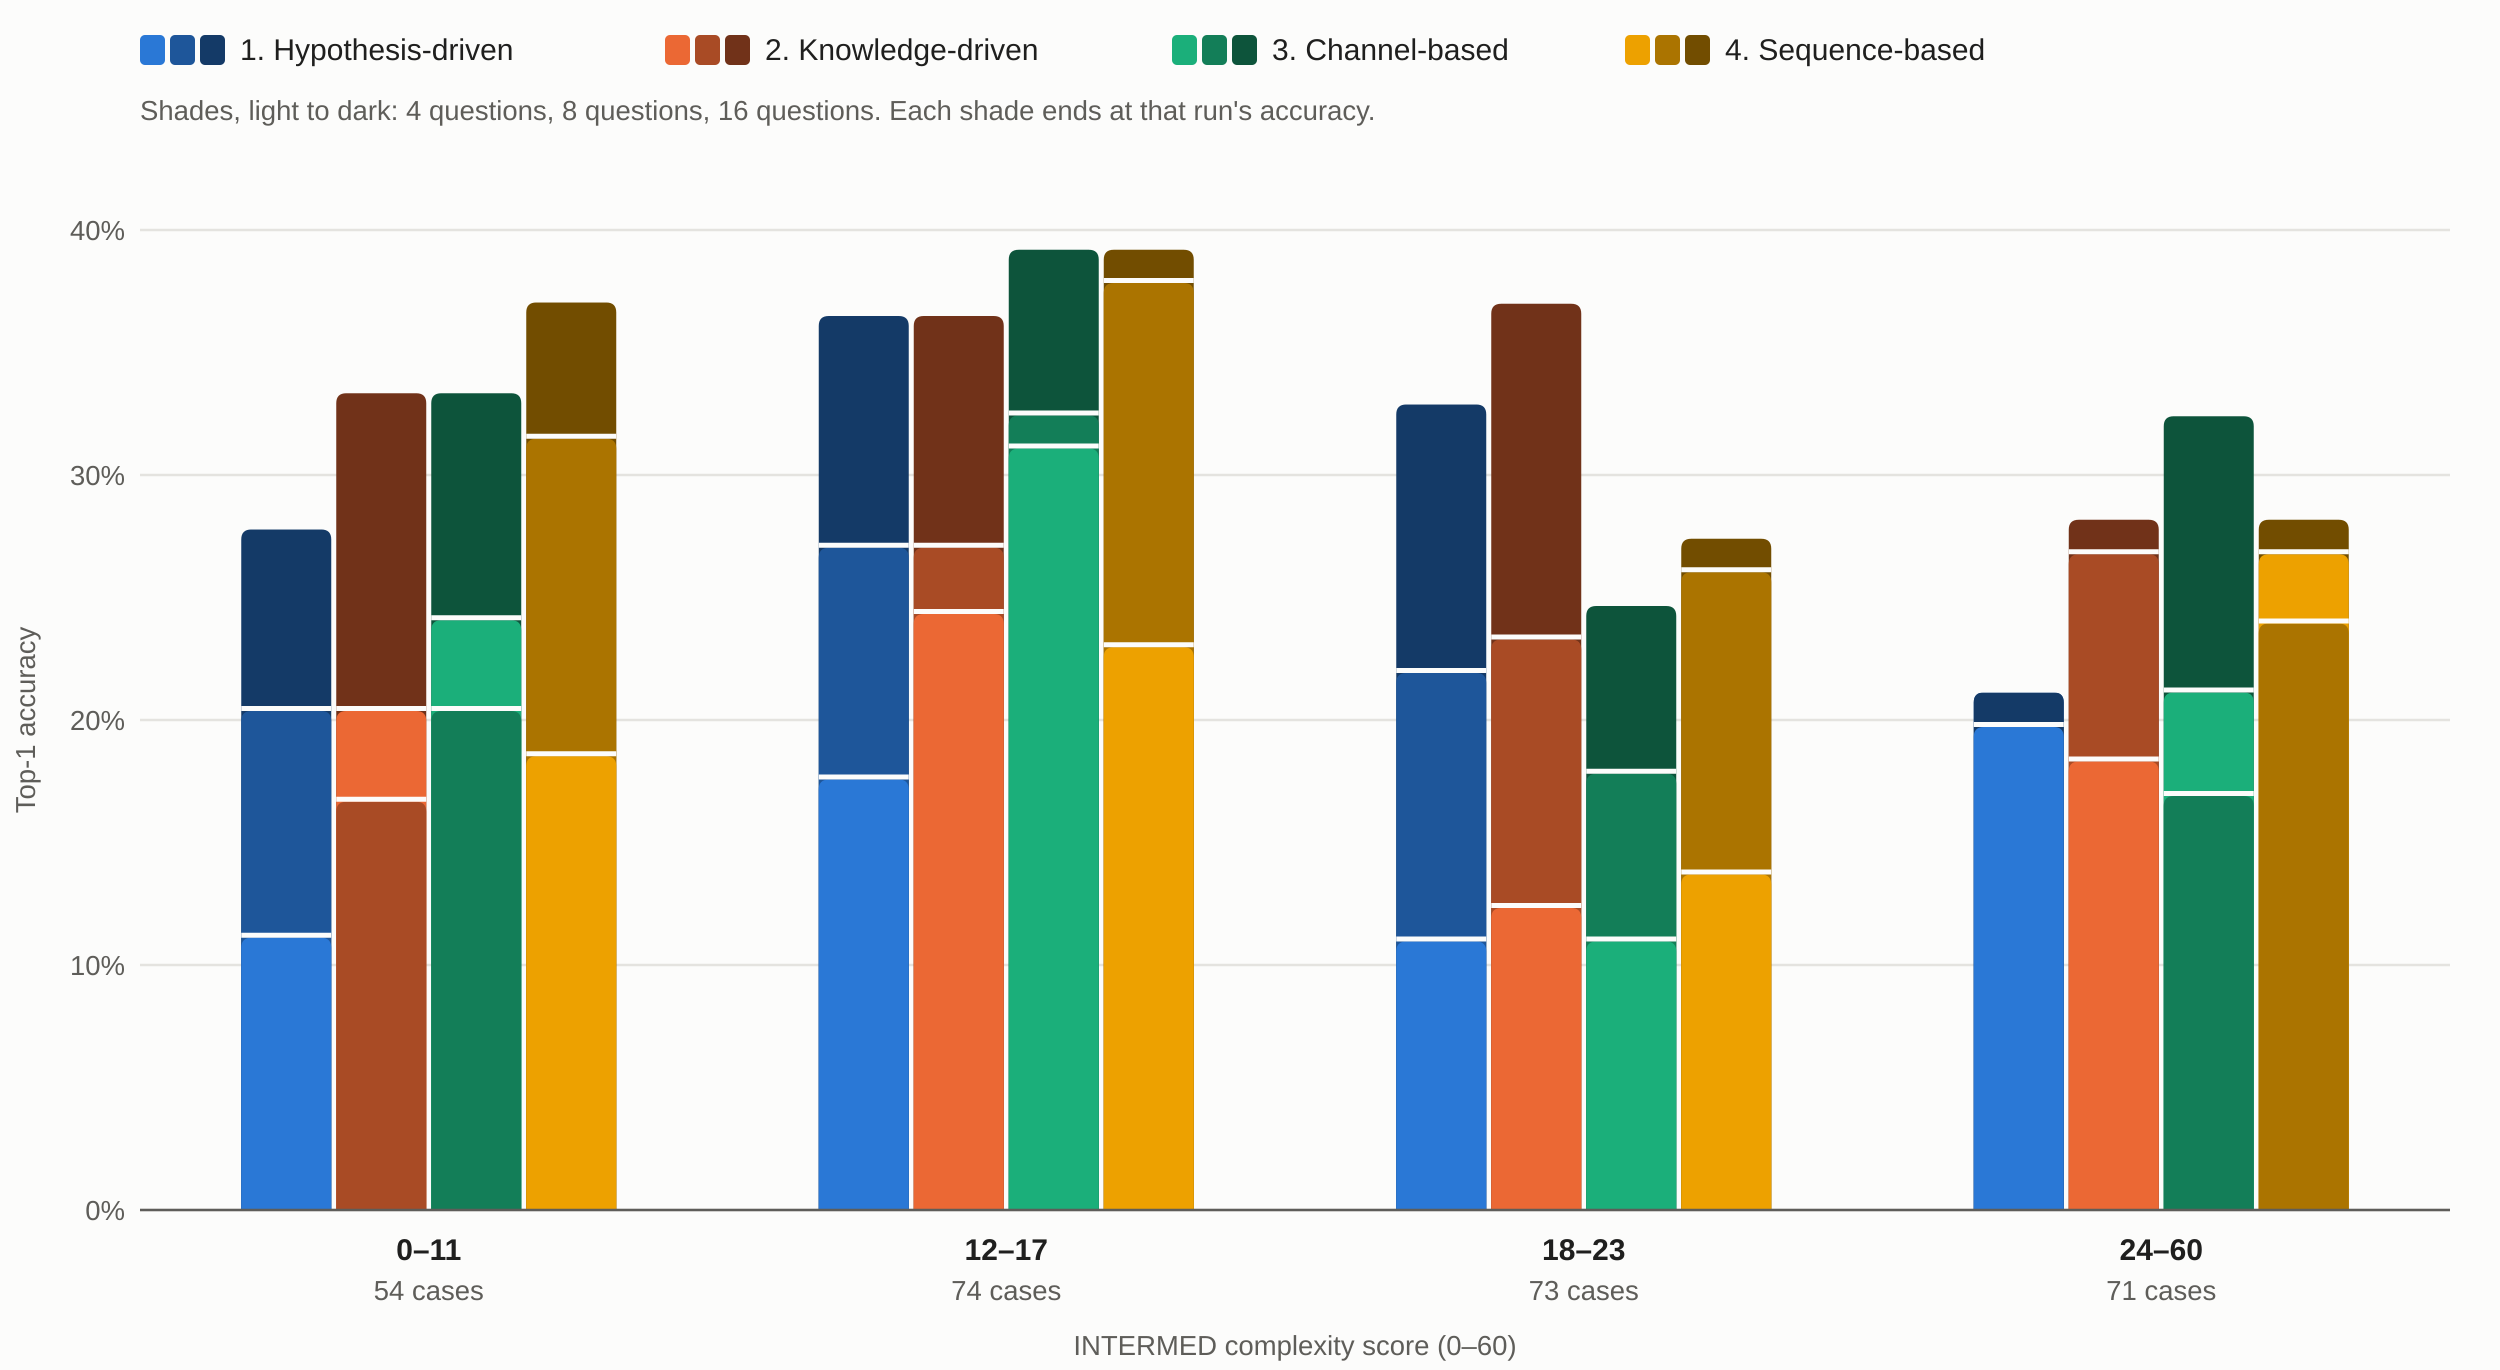
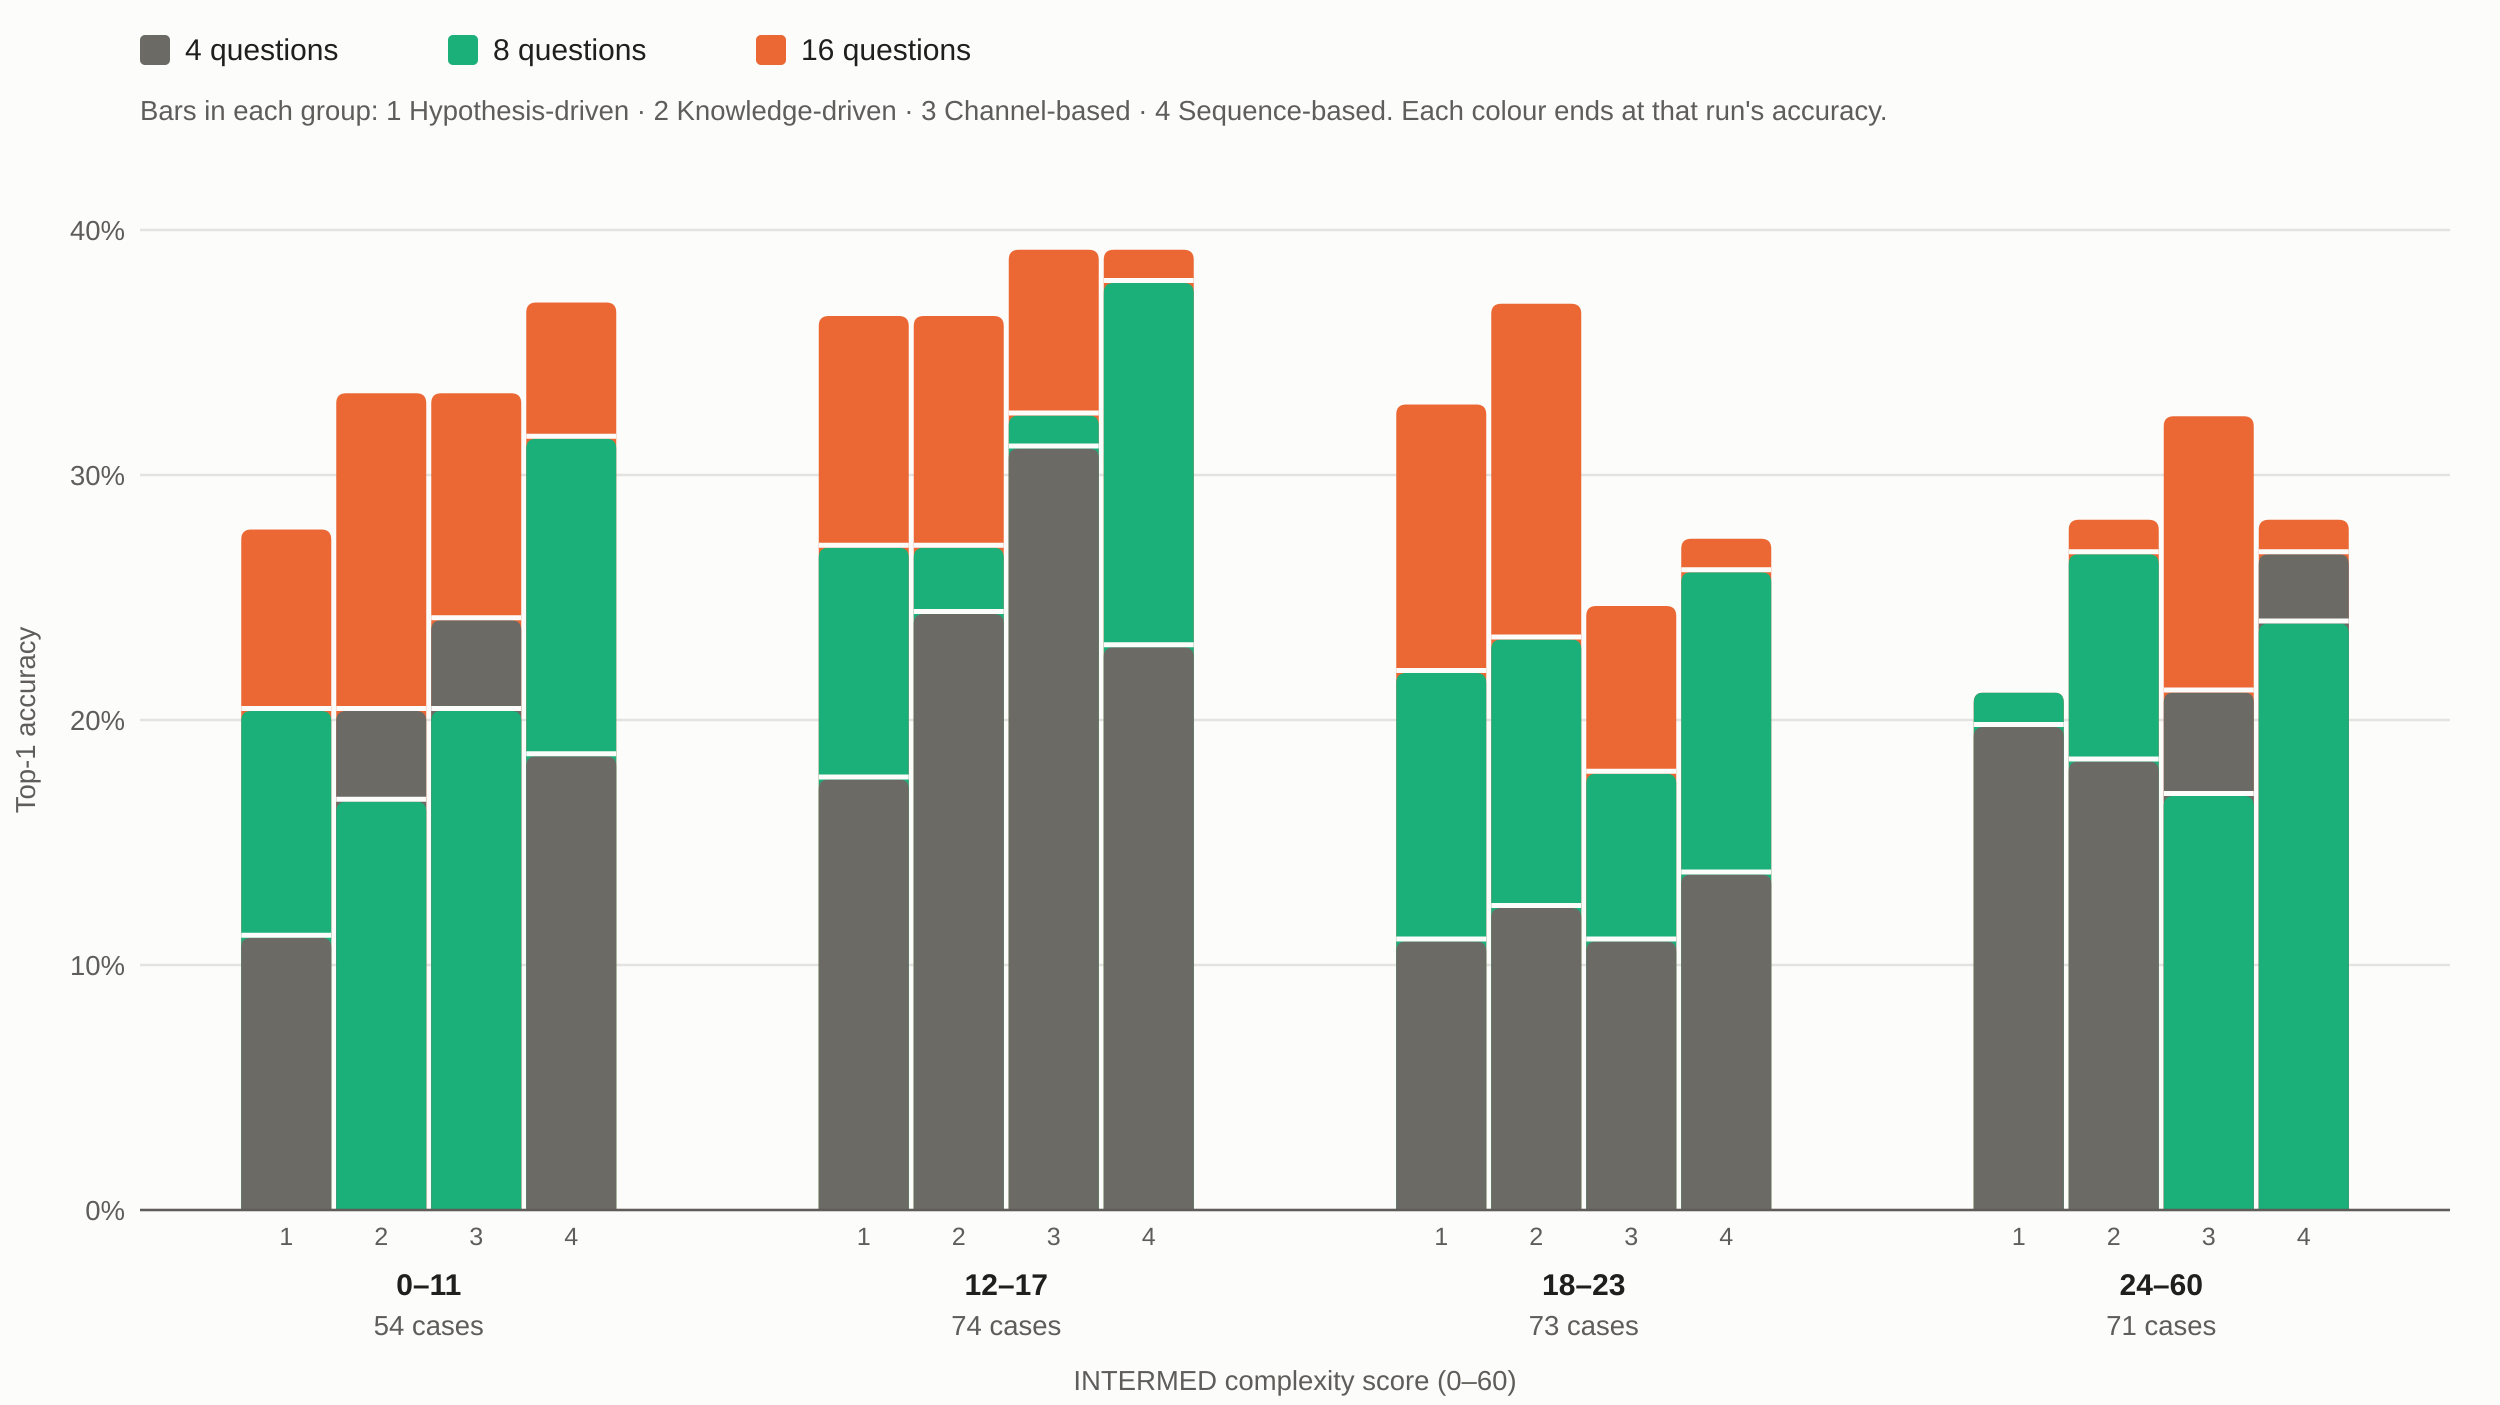
- <svg xmlns="http://www.w3.org/2000/svg" viewBox="0 0 1000 548" width="1000" height="548" font-family="-apple-system, Helvetica Neue, Arial, sans-serif" role="img" aria-label="Top-1 accuracy of each strategy by INTERMED complexity bucket">
-   <rect width="1000" height="548" fill="#fcfcfb" />
-   <rect x="56.0" y="14" width="10" height="12" rx="2" fill="#2a78d6" />
-   <rect x="68.0" y="14" width="10" height="12" rx="2" fill="#1e569a" />
-   <rect x="80.0" y="14" width="10" height="12" rx="2" fill="#143a67" />
-   <text x="96.0" y="24" font-size="12" fill="#1f1f1e">1. Hypothesis-driven</text>
-   <rect x="266.0" y="14" width="10" height="12" rx="2" fill="#eb6834" />
-   <rect x="278.0" y="14" width="10" height="12" rx="2" fill="#a94b25" />
-   <rect x="290.0" y="14" width="10" height="12" rx="2" fill="#713219" />
-   <text x="306.0" y="24" font-size="12" fill="#1f1f1e">2. Knowledge-driven</text>
-   <rect x="468.8" y="14" width="10" height="12" rx="2" fill="#1baf7a" />
-   <rect x="480.8" y="14" width="10" height="12" rx="2" fill="#137e58" />
-   <rect x="492.8" y="14" width="10" height="12" rx="2" fill="#0d543b" />
-   <text x="508.8" y="24" font-size="12" fill="#1f1f1e">3. Channel-based</text>
-   <rect x="650.0" y="14" width="10" height="12" rx="2" fill="#eda100" />
-   <rect x="662.0" y="14" width="10" height="12" rx="2" fill="#ab7400" />
-   <rect x="674.0" y="14" width="10" height="12" rx="2" fill="#724d00" />
-   <text x="690.0" y="24" font-size="12" fill="#1f1f1e">4. Sequence-based</text>
-   <text x="56" y="48" font-size="11" fill="#5e5d59">Shades, light to dark: 4 questions, 8 questions, 16 questions. Each shade ends at that run's accuracy.</text>
+ <svg xmlns="http://www.w3.org/2000/svg" viewBox="0 0 1000 562" width="1000" height="562" font-family="-apple-system, Helvetica Neue, Arial, sans-serif" role="img" aria-label="Top-1 accuracy of each strategy by INTERMED complexity bucket">
+   <rect width="1000" height="562" fill="#fcfcfb" />
+   <rect x="56.0" y="14" width="12" height="12" rx="2" fill="#6b6a65" />
+   <text x="74.0" y="24" font-size="12" fill="#1f1f1e">4 questions</text>
+   <rect x="179.2" y="14" width="12" height="12" rx="2" fill="#1baf7a" />
+   <text x="197.2" y="24" font-size="12" fill="#1f1f1e">8 questions</text>
+   <rect x="302.4" y="14" width="12" height="12" rx="2" fill="#eb6834" />
+   <text x="320.4" y="24" font-size="12" fill="#1f1f1e">16 questions</text>
+   <text x="56" y="48" font-size="11" fill="#5e5d59">Bars in each group: 1 Hypothesis-driven · 2 Knowledge-driven · 3 Channel-based · 4 Sequence-based. Each colour ends at that run's accuracy.</text>
  <line x1="56" x2="980" y1="484.0" y2="484.0" stroke="#e4e3df" stroke-width="1" />
  <text x="50" y="488.0" font-size="11" text-anchor="end" fill="#5e5d59">0%</text>
  <line x1="56" x2="980" y1="386.0" y2="386.0" stroke="#e4e3df" stroke-width="1" />
  <text x="50" y="390.0" font-size="11" text-anchor="end" fill="#5e5d59">10%</text>
  <line x1="56" x2="980" y1="288.0" y2="288.0" stroke="#e4e3df" stroke-width="1" />
  <text x="50" y="292.0" font-size="11" text-anchor="end" fill="#5e5d59">20%</text>
  <line x1="56" x2="980" y1="190.0" y2="190.0" stroke="#e4e3df" stroke-width="1" />
  <text x="50" y="194.0" font-size="11" text-anchor="end" fill="#5e5d59">30%</text>
  <line x1="56" x2="980" y1="92.0" y2="92.0" stroke="#e4e3df" stroke-width="1" />
  <text x="50" y="96.0" font-size="11" text-anchor="end" fill="#5e5d59">40%</text>
  <text transform="translate(14 288.0) rotate(-90)" font-size="11" text-anchor="middle" fill="#5e5d59">Top-1 accuracy</text>
-   <text x="171.5" y="504" font-size="12" font-weight="600" text-anchor="middle" fill="#1f1f1e">0–11</text>
-   <text x="171.5" y="520" font-size="11" text-anchor="middle" fill="#5e5d59">54 cases</text>
+   <text x="171.5" y="518" font-size="12" font-weight="600" text-anchor="middle" fill="#1f1f1e">0–11</text>
+   <text x="171.5" y="534" font-size="11" text-anchor="middle" fill="#5e5d59">54 cases</text>
  <g>
-     <path d="M96.5,484.0 V215.8 Q96.5,211.8 100.5,211.8 H128.5 Q132.5,211.8 132.5,215.8 V484.0 Z" fill="#143a67" />
-     <path d="M96.5,484.0 V288.4 Q96.5,284.4 100.5,284.4 H128.5 Q132.5,284.4 132.5,288.4 V484.0 Z" fill="#1e569a" />
+     <path d="M96.5,484.0 V215.8 Q96.5,211.8 100.5,211.8 H128.5 Q132.5,211.8 132.5,215.8 V484.0 Z" fill="#eb6834" />
+     <path d="M96.5,484.0 V288.4 Q96.5,284.4 100.5,284.4 H128.5 Q132.5,284.4 132.5,288.4 V484.0 Z" fill="#1baf7a" />
    <line x1="96.5" x2="132.5" y1="283.4" y2="283.4" stroke="#fcfcfb" stroke-width="2" />
-     <path d="M96.5,484.0 V379.1 Q96.5,375.1 100.5,375.1 H128.5 Q132.5,375.1 132.5,379.1 V484.0 Z" fill="#2a78d6" />
+     <path d="M96.5,484.0 V379.1 Q96.5,375.1 100.5,375.1 H128.5 Q132.5,375.1 132.5,379.1 V484.0 Z" fill="#6b6a65" />
    <line x1="96.5" x2="132.5" y1="374.1" y2="374.1" stroke="#fcfcfb" stroke-width="2" />
+     <text x="114.5" y="498.0" font-size="10" text-anchor="middle" fill="#5e5d59">1</text>
  </g>
  <g>
-     <path d="M134.5,484.0 V161.3 Q134.5,157.3 138.5,157.3 H166.5 Q170.5,157.3 170.5,161.3 V484.0 Z" fill="#713219" />
-     <path d="M134.5,484.0 V288.4 Q134.5,284.4 138.5,284.4 H166.5 Q170.5,284.4 170.5,288.4 V484.0 Z" fill="#eb6834" />
+     <path d="M134.5,484.0 V161.3 Q134.5,157.3 138.5,157.3 H166.5 Q170.5,157.3 170.5,161.3 V484.0 Z" fill="#eb6834" />
+     <path d="M134.5,484.0 V288.4 Q134.5,284.4 138.5,284.4 H166.5 Q170.5,284.4 170.5,288.4 V484.0 Z" fill="#6b6a65" />
    <line x1="134.5" x2="170.5" y1="283.4" y2="283.4" stroke="#fcfcfb" stroke-width="2" />
-     <path d="M134.5,484.0 V324.7 Q134.5,320.7 138.5,320.7 H166.5 Q170.5,320.7 170.5,324.7 V484.0 Z" fill="#a94b25" />
+     <path d="M134.5,484.0 V324.7 Q134.5,320.7 138.5,320.7 H166.5 Q170.5,320.7 170.5,324.7 V484.0 Z" fill="#1baf7a" />
    <line x1="134.5" x2="170.5" y1="319.7" y2="319.7" stroke="#fcfcfb" stroke-width="2" />
+     <text x="152.5" y="498.0" font-size="10" text-anchor="middle" fill="#5e5d59">2</text>
  </g>
  <g>
-     <path d="M172.5,484.0 V161.3 Q172.5,157.3 176.5,157.3 H204.5 Q208.5,157.3 208.5,161.3 V484.0 Z" fill="#0d543b" />
-     <path d="M172.5,484.0 V252.1 Q172.5,248.1 176.5,248.1 H204.5 Q208.5,248.1 208.5,252.1 V484.0 Z" fill="#1baf7a" />
+     <path d="M172.5,484.0 V161.3 Q172.5,157.3 176.5,157.3 H204.5 Q208.5,157.3 208.5,161.3 V484.0 Z" fill="#eb6834" />
+     <path d="M172.5,484.0 V252.1 Q172.5,248.1 176.5,248.1 H204.5 Q208.5,248.1 208.5,252.1 V484.0 Z" fill="#6b6a65" />
    <line x1="172.5" x2="208.5" y1="247.1" y2="247.1" stroke="#fcfcfb" stroke-width="2" />
-     <path d="M172.5,484.0 V288.4 Q172.5,284.4 176.5,284.4 H204.5 Q208.5,284.4 208.5,288.4 V484.0 Z" fill="#137e58" />
+     <path d="M172.5,484.0 V288.4 Q172.5,284.4 176.5,284.4 H204.5 Q208.5,284.4 208.5,288.4 V484.0 Z" fill="#1baf7a" />
    <line x1="172.5" x2="208.5" y1="283.4" y2="283.4" stroke="#fcfcfb" stroke-width="2" />
+     <text x="190.5" y="498.0" font-size="10" text-anchor="middle" fill="#5e5d59">3</text>
  </g>
  <g>
-     <path d="M210.5,484.0 V125.0 Q210.5,121.0 214.5,121.0 H242.5 Q246.5,121.0 246.5,125.0 V484.0 Z" fill="#724d00" />
-     <path d="M210.5,484.0 V179.5 Q210.5,175.5 214.5,175.5 H242.5 Q246.5,175.5 246.5,179.5 V484.0 Z" fill="#ab7400" />
+     <path d="M210.5,484.0 V125.0 Q210.5,121.0 214.5,121.0 H242.5 Q246.5,121.0 246.5,125.0 V484.0 Z" fill="#eb6834" />
+     <path d="M210.5,484.0 V179.5 Q210.5,175.5 214.5,175.5 H242.5 Q246.5,175.5 246.5,179.5 V484.0 Z" fill="#1baf7a" />
    <line x1="210.5" x2="246.5" y1="174.5" y2="174.5" stroke="#fcfcfb" stroke-width="2" />
-     <path d="M210.5,484.0 V306.5 Q210.5,302.5 214.5,302.5 H242.5 Q246.5,302.5 246.5,306.5 V484.0 Z" fill="#eda100" />
+     <path d="M210.5,484.0 V306.5 Q210.5,302.5 214.5,302.5 H242.5 Q246.5,302.5 246.5,306.5 V484.0 Z" fill="#6b6a65" />
    <line x1="210.5" x2="246.5" y1="301.5" y2="301.5" stroke="#fcfcfb" stroke-width="2" />
+     <text x="228.5" y="498.0" font-size="10" text-anchor="middle" fill="#5e5d59">4</text>
  </g>
-   <text x="402.5" y="504" font-size="12" font-weight="600" text-anchor="middle" fill="#1f1f1e">12–17</text>
-   <text x="402.5" y="520" font-size="11" text-anchor="middle" fill="#5e5d59">74 cases</text>
+   <text x="402.5" y="518" font-size="12" font-weight="600" text-anchor="middle" fill="#1f1f1e">12–17</text>
+   <text x="402.5" y="534" font-size="11" text-anchor="middle" fill="#5e5d59">74 cases</text>
  <g>
-     <path d="M327.5,484.0 V130.4 Q327.5,126.4 331.5,126.4 H359.5 Q363.5,126.4 363.5,130.4 V484.0 Z" fill="#143a67" />
-     <path d="M327.5,484.0 V223.1 Q327.5,219.1 331.5,219.1 H359.5 Q363.5,219.1 363.5,223.1 V484.0 Z" fill="#1e569a" />
+     <path d="M327.5,484.0 V130.4 Q327.5,126.4 331.5,126.4 H359.5 Q363.5,126.4 363.5,130.4 V484.0 Z" fill="#eb6834" />
+     <path d="M327.5,484.0 V223.1 Q327.5,219.1 331.5,219.1 H359.5 Q363.5,219.1 363.5,223.1 V484.0 Z" fill="#1baf7a" />
    <line x1="327.5" x2="363.5" y1="218.1" y2="218.1" stroke="#fcfcfb" stroke-width="2" />
-     <path d="M327.5,484.0 V315.8 Q327.5,311.8 331.5,311.8 H359.5 Q363.5,311.8 363.5,315.8 V484.0 Z" fill="#2a78d6" />
+     <path d="M327.5,484.0 V315.8 Q327.5,311.8 331.5,311.8 H359.5 Q363.5,311.8 363.5,315.8 V484.0 Z" fill="#6b6a65" />
    <line x1="327.5" x2="363.5" y1="310.8" y2="310.8" stroke="#fcfcfb" stroke-width="2" />
+     <text x="345.5" y="498.0" font-size="10" text-anchor="middle" fill="#5e5d59">1</text>
  </g>
  <g>
-     <path d="M365.5,484.0 V130.4 Q365.5,126.4 369.5,126.4 H397.5 Q401.5,126.4 401.5,130.4 V484.0 Z" fill="#713219" />
-     <path d="M365.5,484.0 V223.1 Q365.5,219.1 369.5,219.1 H397.5 Q401.5,219.1 401.5,223.1 V484.0 Z" fill="#a94b25" />
+     <path d="M365.5,484.0 V130.4 Q365.5,126.4 369.5,126.4 H397.5 Q401.5,126.4 401.5,130.4 V484.0 Z" fill="#eb6834" />
+     <path d="M365.5,484.0 V223.1 Q365.5,219.1 369.5,219.1 H397.5 Q401.5,219.1 401.5,223.1 V484.0 Z" fill="#1baf7a" />
    <line x1="365.5" x2="401.5" y1="218.1" y2="218.1" stroke="#fcfcfb" stroke-width="2" />
-     <path d="M365.5,484.0 V249.6 Q365.5,245.6 369.5,245.6 H397.5 Q401.5,245.6 401.5,249.6 V484.0 Z" fill="#eb6834" />
+     <path d="M365.5,484.0 V249.6 Q365.5,245.6 369.5,245.6 H397.5 Q401.5,245.6 401.5,249.6 V484.0 Z" fill="#6b6a65" />
    <line x1="365.5" x2="401.5" y1="244.6" y2="244.6" stroke="#fcfcfb" stroke-width="2" />
+     <text x="383.5" y="498.0" font-size="10" text-anchor="middle" fill="#5e5d59">2</text>
  </g>
  <g>
-     <path d="M403.5,484.0 V103.9 Q403.5,99.9 407.5,99.9 H435.5 Q439.5,99.9 439.5,103.9 V484.0 Z" fill="#0d543b" />
-     <path d="M403.5,484.0 V170.2 Q403.5,166.2 407.5,166.2 H435.5 Q439.5,166.2 439.5,170.2 V484.0 Z" fill="#137e58" />
+     <path d="M403.5,484.0 V103.9 Q403.5,99.9 407.5,99.9 H435.5 Q439.5,99.9 439.5,103.9 V484.0 Z" fill="#eb6834" />
+     <path d="M403.5,484.0 V170.2 Q403.5,166.2 407.5,166.2 H435.5 Q439.5,166.2 439.5,170.2 V484.0 Z" fill="#1baf7a" />
    <line x1="403.5" x2="439.5" y1="165.2" y2="165.2" stroke="#fcfcfb" stroke-width="2" />
-     <path d="M403.5,484.0 V183.4 Q403.5,179.4 407.5,179.4 H435.5 Q439.5,179.4 439.5,183.4 V484.0 Z" fill="#1baf7a" />
+     <path d="M403.5,484.0 V183.4 Q403.5,179.4 407.5,179.4 H435.5 Q439.5,179.4 439.5,183.4 V484.0 Z" fill="#6b6a65" />
    <line x1="403.5" x2="439.5" y1="178.4" y2="178.4" stroke="#fcfcfb" stroke-width="2" />
+     <text x="421.5" y="498.0" font-size="10" text-anchor="middle" fill="#5e5d59">3</text>
  </g>
  <g>
-     <path d="M441.5,484.0 V103.9 Q441.5,99.9 445.5,99.9 H473.5 Q477.5,99.9 477.5,103.9 V484.0 Z" fill="#724d00" />
-     <path d="M441.5,484.0 V117.2 Q441.5,113.2 445.5,113.2 H473.5 Q477.5,113.2 477.5,117.2 V484.0 Z" fill="#ab7400" />
+     <path d="M441.5,484.0 V103.9 Q441.5,99.9 445.5,99.9 H473.5 Q477.5,99.9 477.5,103.9 V484.0 Z" fill="#eb6834" />
+     <path d="M441.5,484.0 V117.2 Q441.5,113.2 445.5,113.2 H473.5 Q477.5,113.2 477.5,117.2 V484.0 Z" fill="#1baf7a" />
    <line x1="441.5" x2="477.5" y1="112.2" y2="112.2" stroke="#fcfcfb" stroke-width="2" />
-     <path d="M441.5,484.0 V262.9 Q441.5,258.9 445.5,258.9 H473.5 Q477.5,258.9 477.5,262.9 V484.0 Z" fill="#eda100" />
+     <path d="M441.5,484.0 V262.9 Q441.5,258.9 445.5,258.9 H473.5 Q477.5,258.9 477.5,262.9 V484.0 Z" fill="#6b6a65" />
    <line x1="441.5" x2="477.5" y1="257.9" y2="257.9" stroke="#fcfcfb" stroke-width="2" />
+     <text x="459.5" y="498.0" font-size="10" text-anchor="middle" fill="#5e5d59">4</text>
  </g>
-   <text x="633.5" y="504" font-size="12" font-weight="600" text-anchor="middle" fill="#1f1f1e">18–23</text>
-   <text x="633.5" y="520" font-size="11" text-anchor="middle" fill="#5e5d59">73 cases</text>
+   <text x="633.5" y="518" font-size="12" font-weight="600" text-anchor="middle" fill="#1f1f1e">18–23</text>
+   <text x="633.5" y="534" font-size="11" text-anchor="middle" fill="#5e5d59">73 cases</text>
  <g>
-     <path d="M558.5,484.0 V165.8 Q558.5,161.8 562.5,161.8 H590.5 Q594.5,161.8 594.5,165.8 V484.0 Z" fill="#143a67" />
-     <path d="M558.5,484.0 V273.2 Q558.5,269.2 562.5,269.2 H590.5 Q594.5,269.2 594.5,273.2 V484.0 Z" fill="#1e569a" />
+     <path d="M558.5,484.0 V165.8 Q558.5,161.8 562.5,161.8 H590.5 Q594.5,161.8 594.5,165.8 V484.0 Z" fill="#eb6834" />
+     <path d="M558.5,484.0 V273.2 Q558.5,269.2 562.5,269.2 H590.5 Q594.5,269.2 594.5,273.2 V484.0 Z" fill="#1baf7a" />
    <line x1="558.5" x2="594.5" y1="268.2" y2="268.2" stroke="#fcfcfb" stroke-width="2" />
-     <path d="M558.5,484.0 V380.6 Q558.5,376.6 562.5,376.6 H590.5 Q594.5,376.6 594.5,380.6 V484.0 Z" fill="#2a78d6" />
+     <path d="M558.5,484.0 V380.6 Q558.5,376.6 562.5,376.6 H590.5 Q594.5,376.6 594.5,380.6 V484.0 Z" fill="#6b6a65" />
    <line x1="558.5" x2="594.5" y1="375.6" y2="375.6" stroke="#fcfcfb" stroke-width="2" />
+     <text x="576.5" y="498.0" font-size="10" text-anchor="middle" fill="#5e5d59">1</text>
  </g>
  <g>
-     <path d="M596.5,484.0 V125.5 Q596.5,121.5 600.5,121.5 H628.5 Q632.5,121.5 632.5,125.5 V484.0 Z" fill="#713219" />
-     <path d="M596.5,484.0 V259.8 Q596.5,255.8 600.5,255.8 H628.5 Q632.5,255.8 632.5,259.8 V484.0 Z" fill="#a94b25" />
+     <path d="M596.5,484.0 V125.5 Q596.5,121.5 600.5,121.5 H628.5 Q632.5,121.5 632.5,125.5 V484.0 Z" fill="#eb6834" />
+     <path d="M596.5,484.0 V259.8 Q596.5,255.8 600.5,255.8 H628.5 Q632.5,255.8 632.5,259.8 V484.0 Z" fill="#1baf7a" />
    <line x1="596.5" x2="632.5" y1="254.8" y2="254.8" stroke="#fcfcfb" stroke-width="2" />
-     <path d="M596.5,484.0 V367.2 Q596.5,363.2 600.5,363.2 H628.5 Q632.5,363.2 632.5,367.2 V484.0 Z" fill="#eb6834" />
+     <path d="M596.5,484.0 V367.2 Q596.5,363.2 600.5,363.2 H628.5 Q632.5,363.2 632.5,367.2 V484.0 Z" fill="#6b6a65" />
    <line x1="596.5" x2="632.5" y1="362.2" y2="362.2" stroke="#fcfcfb" stroke-width="2" />
+     <text x="614.5" y="498.0" font-size="10" text-anchor="middle" fill="#5e5d59">2</text>
  </g>
  <g>
-     <path d="M634.5,484.0 V246.4 Q634.5,242.4 638.5,242.4 H666.5 Q670.5,242.4 670.5,246.4 V484.0 Z" fill="#0d543b" />
-     <path d="M634.5,484.0 V313.5 Q634.5,309.5 638.5,309.5 H666.5 Q670.5,309.5 670.5,313.5 V484.0 Z" fill="#137e58" />
+     <path d="M634.5,484.0 V246.4 Q634.5,242.4 638.5,242.4 H666.5 Q670.5,242.4 670.5,246.4 V484.0 Z" fill="#eb6834" />
+     <path d="M634.5,484.0 V313.5 Q634.5,309.5 638.5,309.5 H666.5 Q670.5,309.5 670.5,313.5 V484.0 Z" fill="#1baf7a" />
    <line x1="634.5" x2="670.5" y1="308.5" y2="308.5" stroke="#fcfcfb" stroke-width="2" />
-     <path d="M634.5,484.0 V380.6 Q634.5,376.6 638.5,376.6 H666.5 Q670.5,376.6 670.5,380.6 V484.0 Z" fill="#1baf7a" />
+     <path d="M634.5,484.0 V380.6 Q634.5,376.6 638.5,376.6 H666.5 Q670.5,376.6 670.5,380.6 V484.0 Z" fill="#6b6a65" />
    <line x1="634.5" x2="670.5" y1="375.6" y2="375.6" stroke="#fcfcfb" stroke-width="2" />
+     <text x="652.5" y="498.0" font-size="10" text-anchor="middle" fill="#5e5d59">3</text>
  </g>
  <g>
-     <path d="M672.5,484.0 V219.5 Q672.5,215.5 676.5,215.5 H704.5 Q708.5,215.5 708.5,219.5 V484.0 Z" fill="#724d00" />
-     <path d="M672.5,484.0 V232.9 Q672.5,228.9 676.5,228.9 H704.5 Q708.5,228.9 708.5,232.9 V484.0 Z" fill="#ab7400" />
+     <path d="M672.5,484.0 V219.5 Q672.5,215.5 676.5,215.5 H704.5 Q708.5,215.5 708.5,219.5 V484.0 Z" fill="#eb6834" />
+     <path d="M672.5,484.0 V232.9 Q672.5,228.9 676.5,228.9 H704.5 Q708.5,228.9 708.5,232.9 V484.0 Z" fill="#1baf7a" />
    <line x1="672.5" x2="708.5" y1="227.9" y2="227.9" stroke="#fcfcfb" stroke-width="2" />
-     <path d="M672.5,484.0 V353.8 Q672.5,349.8 676.5,349.8 H704.5 Q708.5,349.8 708.5,353.8 V484.0 Z" fill="#eda100" />
+     <path d="M672.5,484.0 V353.8 Q672.5,349.8 676.5,349.8 H704.5 Q708.5,349.8 708.5,353.8 V484.0 Z" fill="#6b6a65" />
    <line x1="672.5" x2="708.5" y1="348.8" y2="348.8" stroke="#fcfcfb" stroke-width="2" />
+     <text x="690.5" y="498.0" font-size="10" text-anchor="middle" fill="#5e5d59">4</text>
  </g>
-   <text x="864.5" y="504" font-size="12" font-weight="600" text-anchor="middle" fill="#1f1f1e">24–60</text>
-   <text x="864.5" y="520" font-size="11" text-anchor="middle" fill="#5e5d59">71 cases</text>
+   <text x="864.5" y="518" font-size="12" font-weight="600" text-anchor="middle" fill="#1f1f1e">24–60</text>
+   <text x="864.5" y="534" font-size="11" text-anchor="middle" fill="#5e5d59">71 cases</text>
  <g>
-     <path d="M789.5,484.0 V281.0 Q789.5,277.0 793.5,277.0 H821.5 Q825.5,277.0 825.5,281.0 V484.0 Z" fill="#1e569a" />
-     <path d="M789.5,484.0 V281.0 Q789.5,277.0 793.5,277.0 H821.5 Q825.5,277.0 825.5,281.0 V484.0 Z" fill="#143a67" />
+     <path d="M789.5,484.0 V281.0 Q789.5,277.0 793.5,277.0 H821.5 Q825.5,277.0 825.5,281.0 V484.0 Z" fill="#eb6834" />
+     <path d="M789.5,484.0 V281.0 Q789.5,277.0 793.5,277.0 H821.5 Q825.5,277.0 825.5,281.0 V484.0 Z" fill="#1baf7a" />
    <line x1="789.5" x2="825.5" y1="276.0" y2="276.0" stroke="#fcfcfb" stroke-width="2" />
-     <path d="M789.5,484.0 V294.8 Q789.5,290.8 793.5,290.8 H821.5 Q825.5,290.8 825.5,294.8 V484.0 Z" fill="#2a78d6" />
+     <path d="M789.5,484.0 V294.8 Q789.5,290.8 793.5,290.8 H821.5 Q825.5,290.8 825.5,294.8 V484.0 Z" fill="#6b6a65" />
    <line x1="789.5" x2="825.5" y1="289.8" y2="289.8" stroke="#fcfcfb" stroke-width="2" />
+     <text x="807.5" y="498.0" font-size="10" text-anchor="middle" fill="#5e5d59">1</text>
  </g>
  <g>
-     <path d="M827.5,484.0 V211.9 Q827.5,207.9 831.5,207.9 H859.5 Q863.5,207.9 863.5,211.9 V484.0 Z" fill="#713219" />
-     <path d="M827.5,484.0 V225.7 Q827.5,221.7 831.5,221.7 H859.5 Q863.5,221.7 863.5,225.7 V484.0 Z" fill="#a94b25" />
+     <path d="M827.5,484.0 V211.9 Q827.5,207.9 831.5,207.9 H859.5 Q863.5,207.9 863.5,211.9 V484.0 Z" fill="#eb6834" />
+     <path d="M827.5,484.0 V225.7 Q827.5,221.7 831.5,221.7 H859.5 Q863.5,221.7 863.5,225.7 V484.0 Z" fill="#1baf7a" />
    <line x1="827.5" x2="863.5" y1="220.7" y2="220.7" stroke="#fcfcfb" stroke-width="2" />
-     <path d="M827.5,484.0 V308.6 Q827.5,304.6 831.5,304.6 H859.5 Q863.5,304.6 863.5,308.6 V484.0 Z" fill="#eb6834" />
+     <path d="M827.5,484.0 V308.6 Q827.5,304.6 831.5,304.6 H859.5 Q863.5,304.6 863.5,308.6 V484.0 Z" fill="#6b6a65" />
    <line x1="827.5" x2="863.5" y1="303.6" y2="303.6" stroke="#fcfcfb" stroke-width="2" />
+     <text x="845.5" y="498.0" font-size="10" text-anchor="middle" fill="#5e5d59">2</text>
  </g>
  <g>
-     <path d="M865.5,484.0 V170.5 Q865.5,166.5 869.5,166.5 H897.5 Q901.5,166.5 901.5,170.5 V484.0 Z" fill="#0d543b" />
-     <path d="M865.5,484.0 V281.0 Q865.5,277.0 869.5,277.0 H897.5 Q901.5,277.0 901.5,281.0 V484.0 Z" fill="#1baf7a" />
+     <path d="M865.5,484.0 V170.5 Q865.5,166.5 869.5,166.5 H897.5 Q901.5,166.5 901.5,170.5 V484.0 Z" fill="#eb6834" />
+     <path d="M865.5,484.0 V281.0 Q865.5,277.0 869.5,277.0 H897.5 Q901.5,277.0 901.5,281.0 V484.0 Z" fill="#6b6a65" />
    <line x1="865.5" x2="901.5" y1="276.0" y2="276.0" stroke="#fcfcfb" stroke-width="2" />
-     <path d="M865.5,484.0 V322.4 Q865.5,318.4 869.5,318.4 H897.5 Q901.5,318.4 901.5,322.4 V484.0 Z" fill="#137e58" />
+     <path d="M865.5,484.0 V322.4 Q865.5,318.4 869.5,318.4 H897.5 Q901.5,318.4 901.5,322.4 V484.0 Z" fill="#1baf7a" />
    <line x1="865.5" x2="901.5" y1="317.4" y2="317.4" stroke="#fcfcfb" stroke-width="2" />
+     <text x="883.5" y="498.0" font-size="10" text-anchor="middle" fill="#5e5d59">3</text>
  </g>
  <g>
-     <path d="M903.5,484.0 V211.9 Q903.5,207.9 907.5,207.9 H935.5 Q939.5,207.9 939.5,211.9 V484.0 Z" fill="#724d00" />
-     <path d="M903.5,484.0 V225.7 Q903.5,221.7 907.5,221.7 H935.5 Q939.5,221.7 939.5,225.7 V484.0 Z" fill="#eda100" />
+     <path d="M903.5,484.0 V211.9 Q903.5,207.9 907.5,207.9 H935.5 Q939.5,207.9 939.5,211.9 V484.0 Z" fill="#eb6834" />
+     <path d="M903.5,484.0 V225.7 Q903.5,221.7 907.5,221.7 H935.5 Q939.5,221.7 939.5,225.7 V484.0 Z" fill="#6b6a65" />
    <line x1="903.5" x2="939.5" y1="220.7" y2="220.7" stroke="#fcfcfb" stroke-width="2" />
-     <path d="M903.5,484.0 V253.4 Q903.5,249.4 907.5,249.4 H935.5 Q939.5,249.4 939.5,253.4 V484.0 Z" fill="#ab7400" />
+     <path d="M903.5,484.0 V253.4 Q903.5,249.4 907.5,249.4 H935.5 Q939.5,249.4 939.5,253.4 V484.0 Z" fill="#1baf7a" />
    <line x1="903.5" x2="939.5" y1="248.4" y2="248.4" stroke="#fcfcfb" stroke-width="2" />
+     <text x="921.5" y="498.0" font-size="10" text-anchor="middle" fill="#5e5d59">4</text>
  </g>
  <line x1="56" x2="980" y1="484.0" y2="484.0" stroke="#5e5d59" stroke-width="1" />
-   <text x="518.0" y="542" font-size="11" text-anchor="middle" fill="#5e5d59">INTERMED complexity score (0–60)</text>
+   <text x="518.0" y="556" font-size="11" text-anchor="middle" fill="#5e5d59">INTERMED complexity score (0–60)</text>
</svg>
